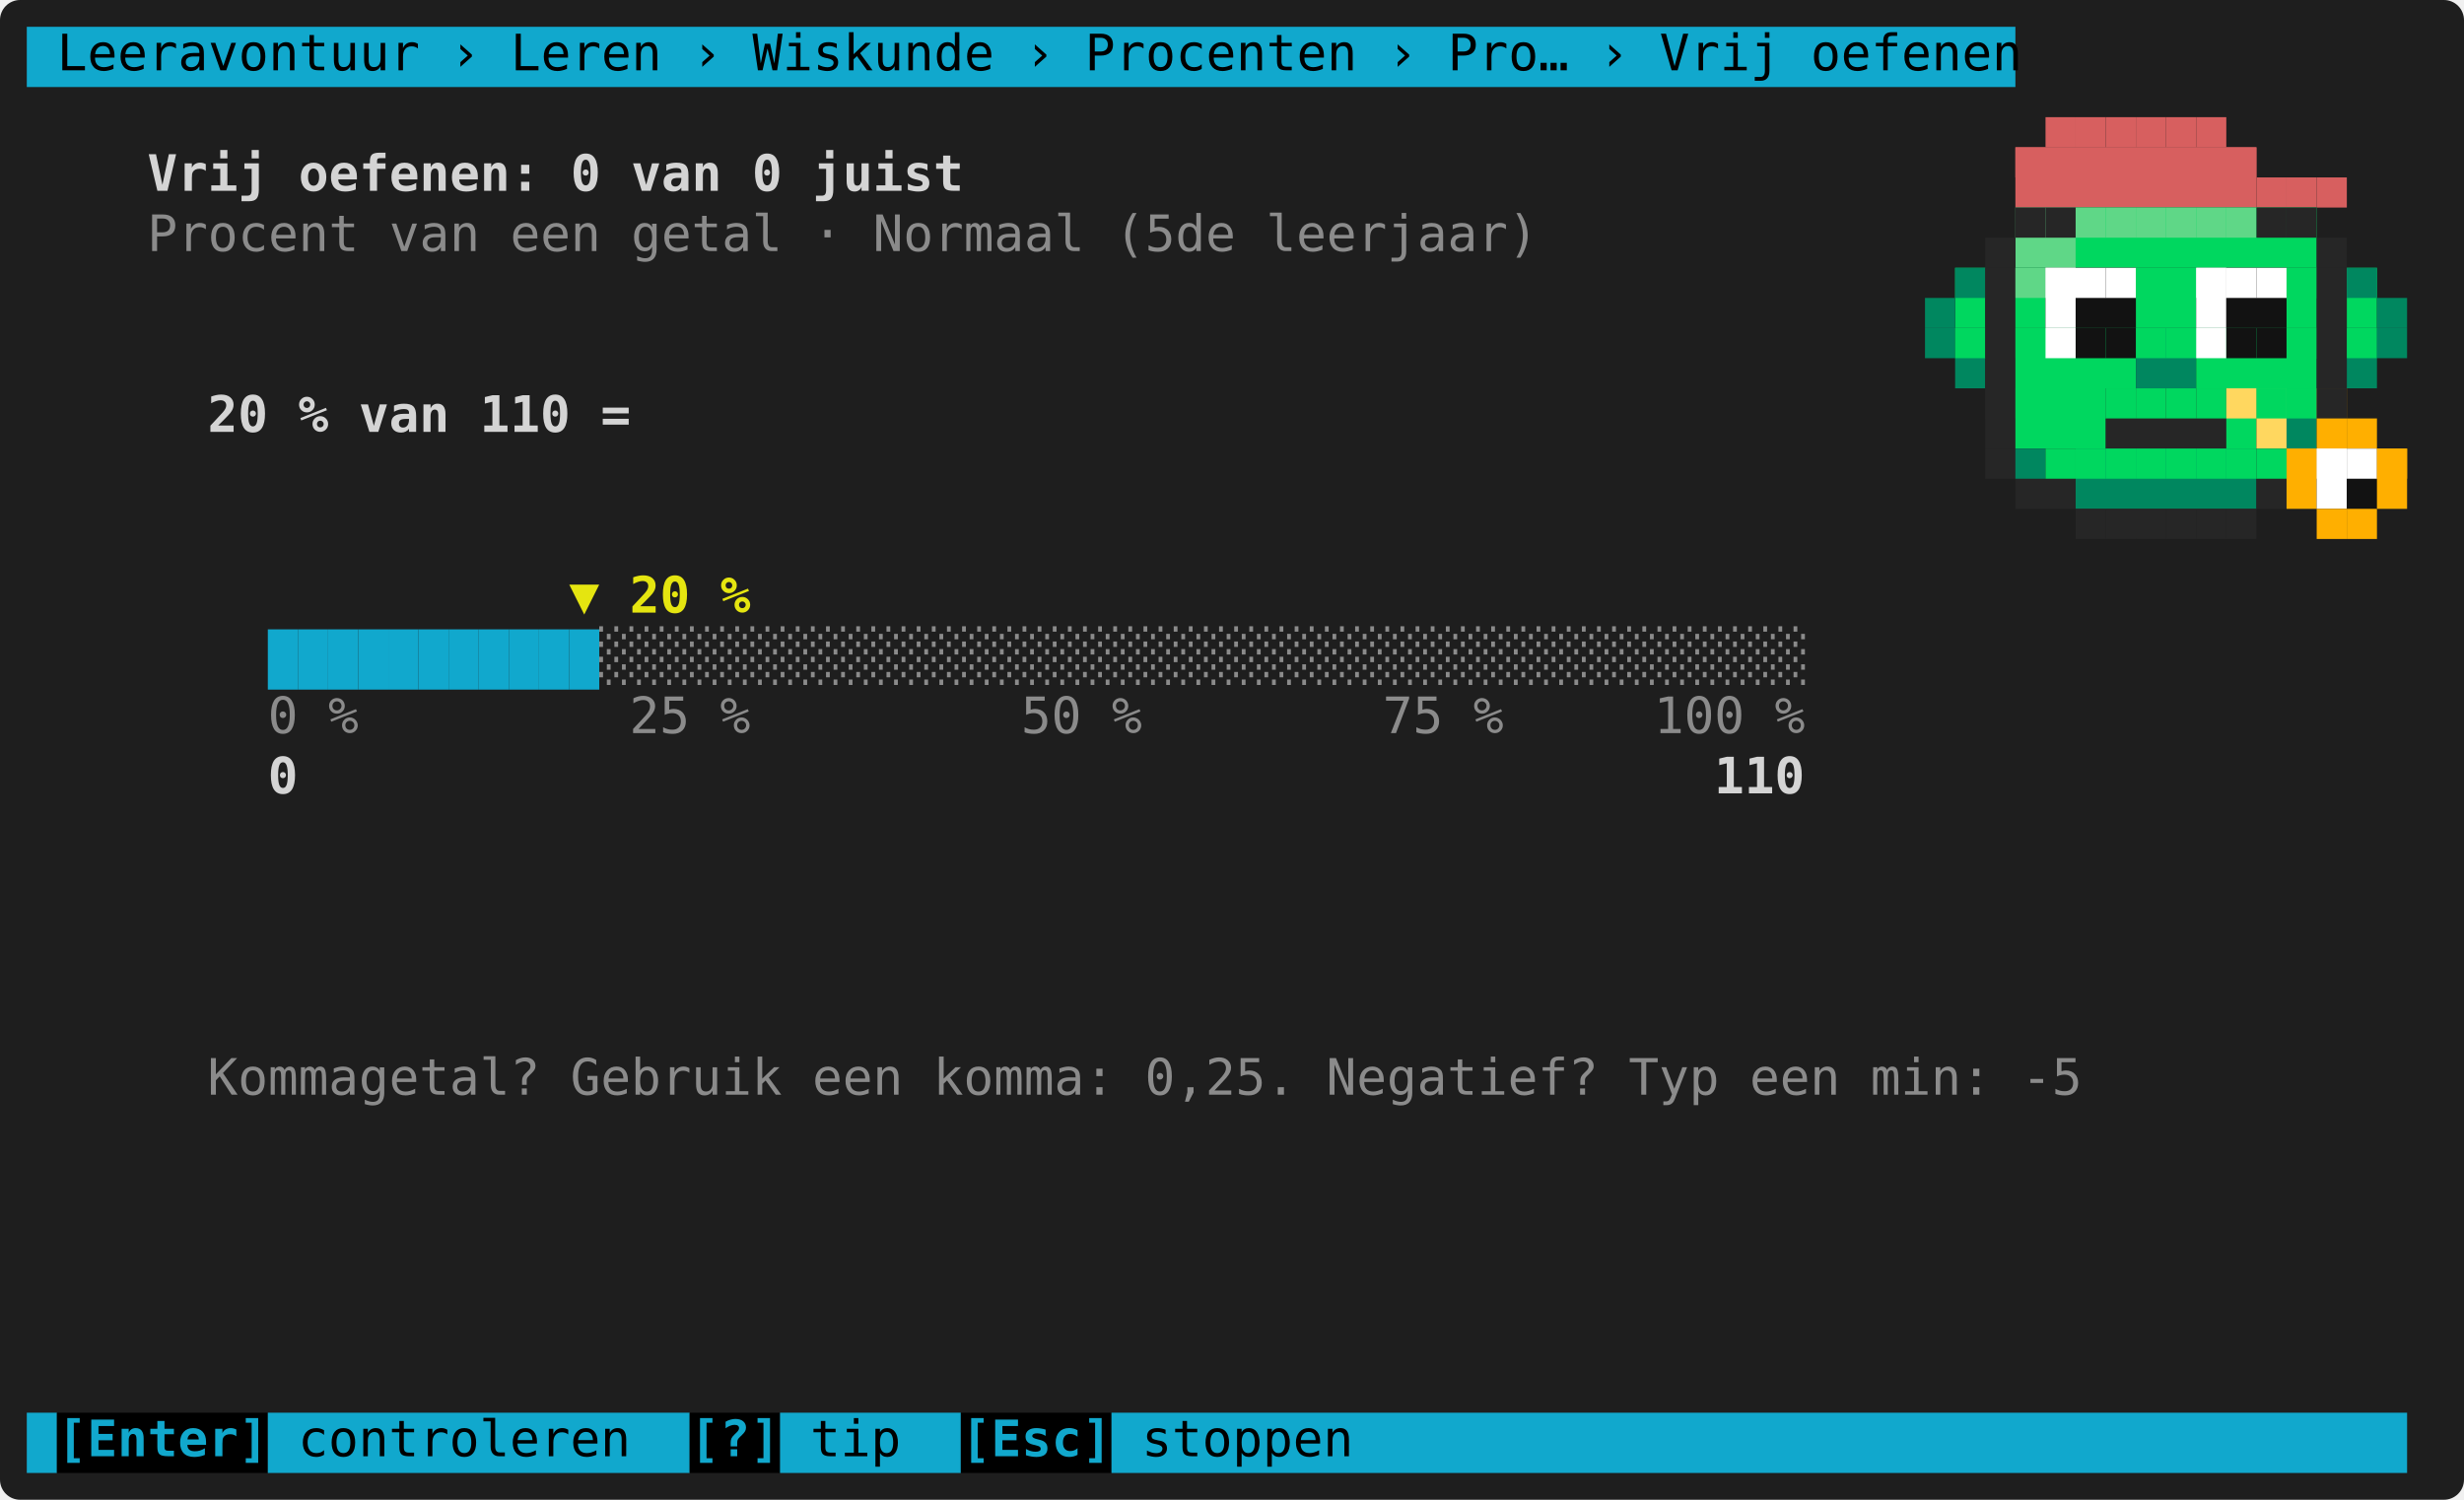
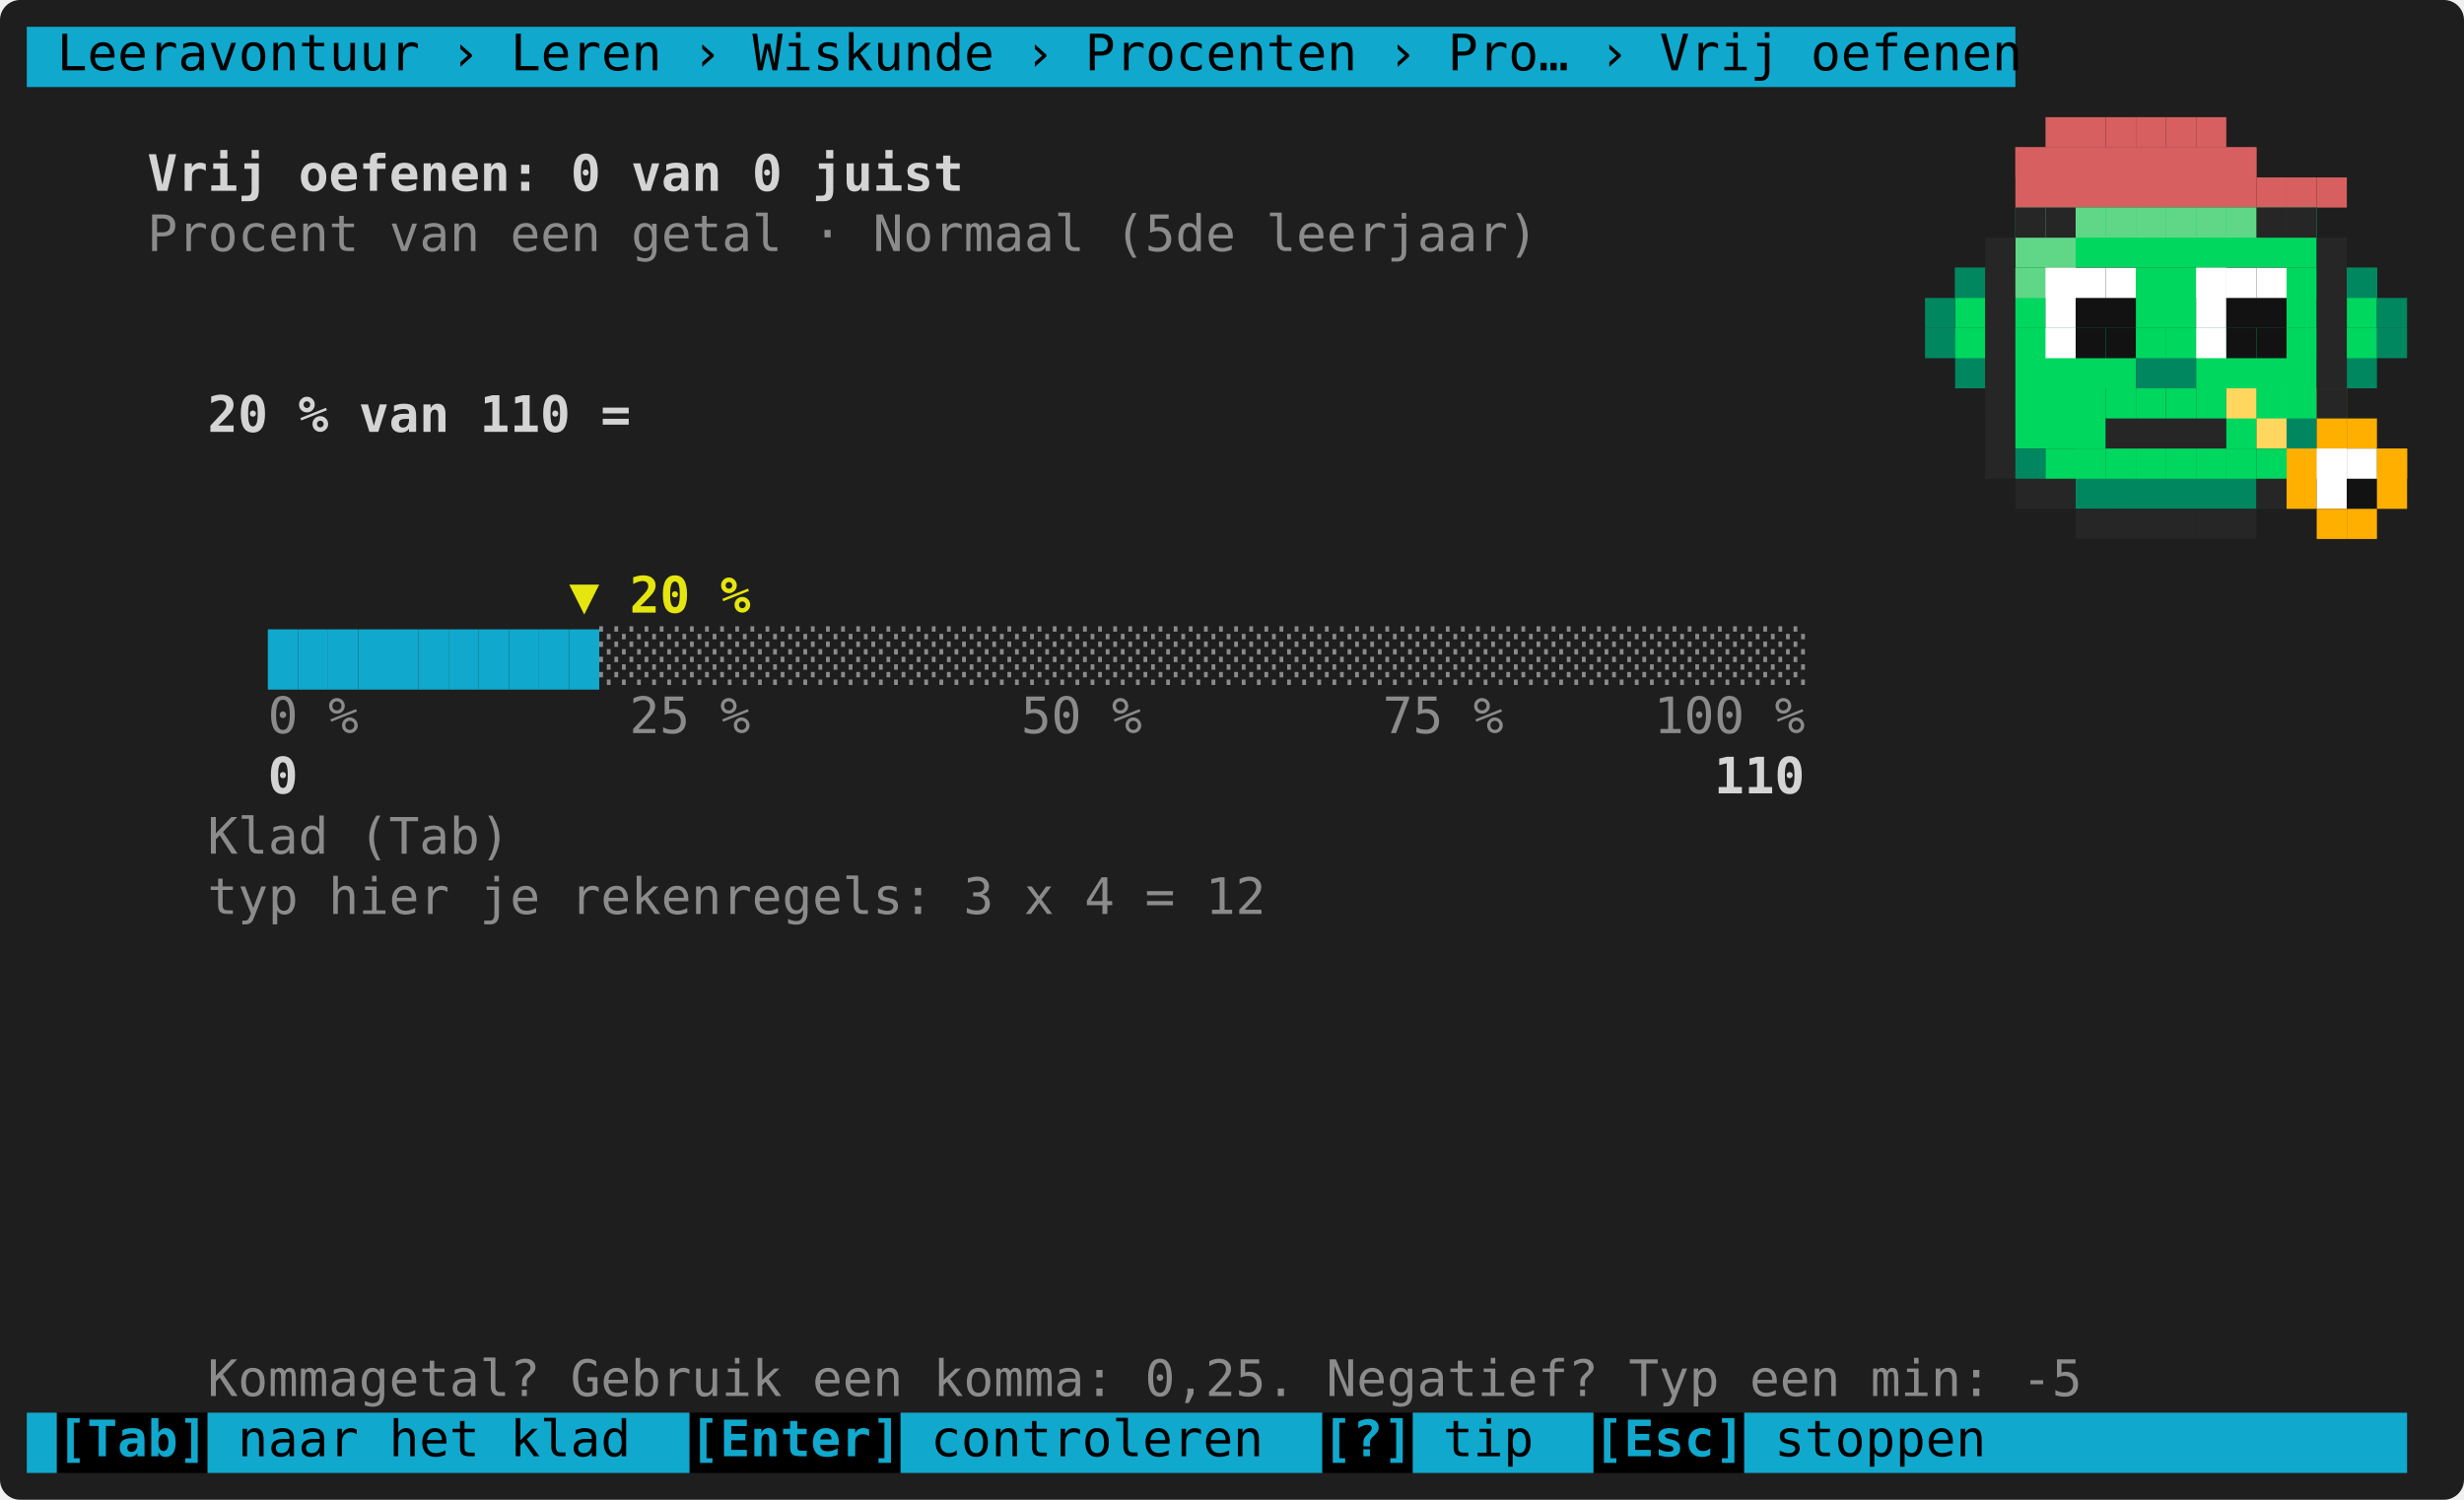
<svg xmlns="http://www.w3.org/2000/svg" width="736" height="448" viewBox="0 0 736 448" role="img" aria-label="Procent van een getal, met de procentstrook">
  <rect width="736" height="448" rx="6" fill="#1e1e1e" />
  <g font-family="DejaVu Sans Mono, Menlo, Consolas, monospace" font-size="15">
    <rect x="8" y="8" width="594" height="18" fill="#11a8cd" />
    <text x="8" y="21" textLength="594" lengthAdjust="spacingAndGlyphs" xml:space="preserve" fill="#000000"> Leeravontuur › Leren › Wiskunde › Procenten › Pro… › Vrij oefenen</text>
    <rect x="611" y="35" width="9" height="9" fill="#d75f5f" />
    <rect x="620" y="35" width="9" height="9" fill="#d75f5f" />
    <rect x="629" y="35" width="9" height="9" fill="#d75f5f" />
    <rect x="638" y="35" width="9" height="9" fill="#d75f5f" />
    <rect x="647" y="35" width="9" height="9" fill="#d75f5f" />
    <rect x="656" y="35" width="9" height="9" fill="#d75f5f" />
    <rect x="602" y="44" width="72" height="18" fill="#d75f5f" />
    <rect x="602" y="44" width="9" height="9" fill="#d75f5f" />
    <rect x="611" y="44" width="9" height="9" fill="#d75f5f" />
    <rect x="620" y="44" width="9" height="9" fill="#d75f5f" />
    <rect x="629" y="44" width="9" height="9" fill="#d75f5f" />
    <rect x="638" y="44" width="9" height="9" fill="#d75f5f" />
    <rect x="647" y="44" width="9" height="9" fill="#d75f5f" />
    <rect x="656" y="44" width="9" height="9" fill="#d75f5f" />
    <rect x="665" y="44" width="9" height="9" fill="#d75f5f" />
    <rect x="674" y="53" width="9" height="9" fill="#d75f5f" />
    <rect x="683" y="53" width="9" height="9" fill="#d75f5f" />
    <rect x="692" y="53" width="9" height="9" fill="#d75f5f" />
    <text x="44" y="57" textLength="243" lengthAdjust="spacingAndGlyphs" xml:space="preserve" fill="#d4d4d4" font-weight="bold">Vrij oefenen: 0 van 0 juist</text>
    <rect x="602" y="62" width="18" height="18" fill="#5fd787" />
    <rect x="620" y="62" width="72" height="18" fill="#00d75f" />
    <rect x="593" y="71" width="9" height="9" fill="#262626" />
    <rect x="602" y="62" width="9" height="9" fill="#262626" />
    <rect x="611" y="62" width="9" height="9" fill="#262626" />
    <rect x="620" y="62" width="9" height="9" fill="#5fd787" />
    <rect x="629" y="62" width="9" height="9" fill="#5fd787" />
    <rect x="638" y="62" width="9" height="9" fill="#5fd787" />
    <rect x="647" y="62" width="9" height="9" fill="#5fd787" />
    <rect x="656" y="62" width="9" height="9" fill="#5fd787" />
    <rect x="665" y="62" width="9" height="9" fill="#5fd787" />
    <rect x="674" y="62" width="9" height="9" fill="#262626" />
    <rect x="683" y="62" width="9" height="9" fill="#262626" />
    <rect x="692" y="71" width="9" height="9" fill="#262626" />
    <text x="44" y="75" textLength="414" lengthAdjust="spacingAndGlyphs" xml:space="preserve" fill="#d4d4d4" opacity="0.6">Procent van een getal · Normaal (5de leerjaar)</text>
    <rect x="584" y="80" width="9" height="18" fill="#00d75f" />
    <rect x="593" y="80" width="9" height="18" fill="#262626" />
    <rect x="602" y="80" width="9" height="18" fill="#00d75f" />
    <rect x="611" y="80" width="9" height="18" fill="#ffffff" />
    <rect x="620" y="80" width="18" height="18" fill="#121212" />
    <rect x="638" y="80" width="18" height="18" fill="#00d75f" />
    <rect x="656" y="80" width="9" height="18" fill="#ffffff" />
    <rect x="665" y="80" width="18" height="18" fill="#121212" />
    <rect x="683" y="80" width="9" height="18" fill="#00d75f" />
    <rect x="692" y="80" width="9" height="18" fill="#262626" />
    <rect x="701" y="80" width="9" height="18" fill="#00d75f" />
    <rect x="575" y="89" width="9" height="9" fill="#00875f" />
    <rect x="584" y="80" width="9" height="9" fill="#00875f" />
    <rect x="593" y="80" width="9" height="9" fill="#262626" />
    <rect x="602" y="80" width="9" height="9" fill="#5fd787" />
    <rect x="611" y="80" width="9" height="9" fill="#ffffff" />
    <rect x="620" y="80" width="9" height="9" fill="#ffffff" />
    <rect x="629" y="80" width="9" height="9" fill="#ffffff" />
    <rect x="638" y="80" width="9" height="9" fill="#00d75f" />
    <rect x="647" y="80" width="9" height="9" fill="#00d75f" />
    <rect x="656" y="80" width="9" height="9" fill="#ffffff" />
    <rect x="665" y="80" width="9" height="9" fill="#ffffff" />
    <rect x="674" y="80" width="9" height="9" fill="#ffffff" />
    <rect x="683" y="80" width="9" height="9" fill="#00d75f" />
    <rect x="692" y="80" width="9" height="9" fill="#262626" />
    <rect x="701" y="80" width="9" height="9" fill="#00875f" />
    <rect x="710" y="89" width="9" height="9" fill="#00875f" />
    <rect x="584" y="98" width="9" height="18" fill="#00875f" />
    <rect x="593" y="98" width="9" height="18" fill="#262626" />
    <rect x="602" y="98" width="36" height="18" fill="#00d75f" />
    <rect x="638" y="98" width="18" height="18" fill="#00875f" />
    <rect x="656" y="98" width="36" height="18" fill="#00d75f" />
    <rect x="692" y="98" width="9" height="18" fill="#262626" />
    <rect x="701" y="98" width="9" height="18" fill="#00875f" />
    <rect x="575" y="98" width="9" height="9" fill="#00875f" />
    <rect x="584" y="98" width="9" height="9" fill="#00d75f" />
    <rect x="593" y="98" width="9" height="9" fill="#262626" />
    <rect x="602" y="98" width="9" height="9" fill="#00d75f" />
    <rect x="611" y="98" width="9" height="9" fill="#ffffff" />
    <rect x="620" y="98" width="9" height="9" fill="#121212" />
    <rect x="629" y="98" width="9" height="9" fill="#121212" />
    <rect x="638" y="98" width="9" height="9" fill="#00d75f" />
    <rect x="647" y="98" width="9" height="9" fill="#00d75f" />
    <rect x="656" y="98" width="9" height="9" fill="#ffffff" />
    <rect x="665" y="98" width="9" height="9" fill="#121212" />
    <rect x="674" y="98" width="9" height="9" fill="#121212" />
    <rect x="683" y="98" width="9" height="9" fill="#00d75f" />
    <rect x="692" y="98" width="9" height="9" fill="#262626" />
    <rect x="701" y="98" width="9" height="9" fill="#00d75f" />
    <rect x="710" y="98" width="9" height="9" fill="#00875f" />
    <rect x="593" y="116" width="9" height="18" fill="#262626" />
    <rect x="602" y="116" width="27" height="18" fill="#00d75f" />
    <rect x="629" y="116" width="36" height="18" fill="#262626" />
    <rect x="665" y="116" width="9" height="18" fill="#00d75f" />
    <rect x="674" y="116" width="9" height="18" fill="#ffd75f" />
    <rect x="683" y="116" width="9" height="18" fill="#00875f" />
    <rect x="692" y="116" width="9" height="18" fill="#ffaf00" />
    <rect x="593" y="116" width="9" height="9" fill="#262626" />
    <rect x="602" y="116" width="9" height="9" fill="#00d75f" />
    <rect x="611" y="116" width="9" height="9" fill="#00d75f" />
    <rect x="620" y="116" width="9" height="9" fill="#00d75f" />
    <rect x="629" y="116" width="9" height="9" fill="#00d75f" />
    <rect x="638" y="116" width="9" height="9" fill="#00d75f" />
    <rect x="647" y="116" width="9" height="9" fill="#00d75f" />
    <rect x="656" y="116" width="9" height="9" fill="#00d75f" />
    <rect x="665" y="116" width="9" height="9" fill="#ffd75f" />
    <rect x="674" y="116" width="9" height="9" fill="#00d75f" />
    <rect x="683" y="116" width="9" height="9" fill="#00d75f" />
    <rect x="692" y="116" width="9" height="9" fill="#262626" />
    <rect x="701" y="125" width="9" height="9" fill="#ffaf00" />
    <text x="62" y="129" textLength="144" lengthAdjust="spacingAndGlyphs" xml:space="preserve" fill="#d4d4d4" font-weight="bold">20 % van 110 =  </text>
    <rect x="602" y="134" width="18" height="18" fill="#262626" />
    <rect x="620" y="134" width="54" height="18" fill="#00875f" />
    <rect x="674" y="134" width="9" height="18" fill="#262626" />
    <rect x="683" y="134" width="9" height="18" fill="#ffaf00" />
    <rect x="692" y="134" width="9" height="18" fill="#ffffff" />
    <rect x="701" y="134" width="9" height="18" fill="#121212" />
    <rect x="710" y="134" width="9" height="18" fill="#ffaf00" />
    <rect x="593" y="134" width="9" height="9" fill="#262626" />
    <rect x="602" y="134" width="9" height="9" fill="#00875f" />
    <rect x="611" y="134" width="9" height="9" fill="#00d75f" />
    <rect x="620" y="134" width="9" height="9" fill="#00d75f" />
    <rect x="629" y="134" width="9" height="9" fill="#00d75f" />
    <rect x="638" y="134" width="9" height="9" fill="#00d75f" />
    <rect x="647" y="134" width="9" height="9" fill="#00d75f" />
    <rect x="656" y="134" width="9" height="9" fill="#00d75f" />
    <rect x="665" y="134" width="9" height="9" fill="#00d75f" />
    <rect x="674" y="134" width="9" height="9" fill="#00d75f" />
    <rect x="683" y="134" width="9" height="9" fill="#ffaf00" />
    <rect x="692" y="134" width="9" height="9" fill="#ffffff" />
    <rect x="701" y="134" width="9" height="9" fill="#ffffff" />
    <rect x="710" y="134" width="9" height="9" fill="#ffaf00" />
    <rect x="620" y="152" width="9" height="9" fill="#262626" />
    <rect x="629" y="152" width="9" height="9" fill="#262626" />
    <rect x="638" y="152" width="9" height="9" fill="#262626" />
    <rect x="647" y="152" width="9" height="9" fill="#262626" />
    <rect x="656" y="152" width="9" height="9" fill="#262626" />
    <rect x="665" y="152" width="9" height="9" fill="#262626" />
    <rect x="692" y="152" width="9" height="9" fill="#ffaf00" />
    <rect x="701" y="152" width="9" height="9" fill="#ffaf00" />
    <text x="170" y="183" textLength="54" lengthAdjust="spacingAndGlyphs" xml:space="preserve" fill="#e5e510" font-weight="bold">▼ 20 %</text>
    <rect x="80" y="188" width="9" height="18" fill="#11a8cd" />
    <rect x="89" y="188" width="9" height="18" fill="#11a8cd" />
    <rect x="98" y="188" width="9" height="18" fill="#11a8cd" />
    <rect x="107" y="188" width="9" height="18" fill="#11a8cd" />
    <rect x="116" y="188" width="9" height="18" fill="#11a8cd" />
    <rect x="125" y="188" width="9" height="18" fill="#11a8cd" />
    <rect x="134" y="188" width="9" height="18" fill="#11a8cd" />
    <rect x="143" y="188" width="9" height="18" fill="#11a8cd" />
    <rect x="152" y="188" width="9" height="18" fill="#11a8cd" />
    <rect x="161" y="188" width="9" height="18" fill="#11a8cd" />
    <rect x="170" y="188" width="9" height="18" fill="#11a8cd" />
    <text x="179" y="201" textLength="360" lengthAdjust="spacingAndGlyphs" xml:space="preserve" fill="#d4d4d4" opacity="0.6">░░░░░░░░░░░░░░░░░░░░░░░░░░░░░░░░░░░░░░░░</text>
    <text x="80" y="219" textLength="27" lengthAdjust="spacingAndGlyphs" xml:space="preserve" fill="#d4d4d4" opacity="0.6">0 %</text>
    <text x="188" y="219" textLength="36" lengthAdjust="spacingAndGlyphs" xml:space="preserve" fill="#d4d4d4" opacity="0.6">25 %</text>
    <text x="305" y="219" textLength="36" lengthAdjust="spacingAndGlyphs" xml:space="preserve" fill="#d4d4d4" opacity="0.6">50 %</text>
    <text x="413" y="219" textLength="36" lengthAdjust="spacingAndGlyphs" xml:space="preserve" fill="#d4d4d4" opacity="0.6">75 %</text>
    <text x="494" y="219" textLength="45" lengthAdjust="spacingAndGlyphs" xml:space="preserve" fill="#d4d4d4" opacity="0.6">100 %</text>
    <text x="80" y="237" textLength="9" lengthAdjust="spacingAndGlyphs" xml:space="preserve" fill="#d4d4d4" font-weight="bold">0</text>
    <text x="512" y="237" textLength="27" lengthAdjust="spacingAndGlyphs" xml:space="preserve" fill="#d4d4d4" font-weight="bold">110</text>
-     <text x="62" y="327" textLength="558" lengthAdjust="spacingAndGlyphs" xml:space="preserve" fill="#d4d4d4" opacity="0.6">Kommagetal? Gebruik een komma: 0,25. Negatief? Typ een min: -5</text>
+     <text x="62" y="255" textLength="90" lengthAdjust="spacingAndGlyphs" xml:space="preserve" fill="#d4d4d4" opacity="0.6">Klad (Tab)</text>
+     <text x="62" y="273" textLength="315" lengthAdjust="spacingAndGlyphs" xml:space="preserve" fill="#d4d4d4" opacity="0.6">typ hier je rekenregels: 3 x 4 = 12</text>
+     <text x="62" y="417" textLength="558" lengthAdjust="spacingAndGlyphs" xml:space="preserve" fill="#d4d4d4" opacity="0.6">Kommagetal? Gebruik een komma: 0,25. Negatief? Typ een min: -5</text>
    <rect x="8" y="422" width="9" height="18" fill="#11a8cd" />
-     <rect x="17" y="422" width="63" height="18" fill="#000000" />
-     <rect x="80" y="422" width="126" height="18" fill="#11a8cd" />
-     <rect x="206" y="422" width="27" height="18" fill="#000000" />
-     <rect x="233" y="422" width="54" height="18" fill="#11a8cd" />
-     <rect x="287" y="422" width="45" height="18" fill="#000000" />
-     <rect x="332" y="422" width="387" height="18" fill="#11a8cd" />
-     <text x="17" y="435" textLength="63" lengthAdjust="spacingAndGlyphs" xml:space="preserve" fill="#11a8cd" font-weight="bold">[Enter]</text>
-     <text x="80" y="435" textLength="126" lengthAdjust="spacingAndGlyphs" xml:space="preserve" fill="#000000"> controleren  </text>
-     <text x="206" y="435" textLength="27" lengthAdjust="spacingAndGlyphs" xml:space="preserve" fill="#11a8cd" font-weight="bold">[?]</text>
-     <text x="233" y="435" textLength="54" lengthAdjust="spacingAndGlyphs" xml:space="preserve" fill="#000000"> tip  </text>
-     <text x="287" y="435" textLength="45" lengthAdjust="spacingAndGlyphs" xml:space="preserve" fill="#11a8cd" font-weight="bold">[Esc]</text>
-     <text x="332" y="435" textLength="387" lengthAdjust="spacingAndGlyphs" xml:space="preserve" fill="#000000"> stoppen                                   </text>
+     <rect x="17" y="422" width="45" height="18" fill="#000000" />
+     <rect x="62" y="422" width="144" height="18" fill="#11a8cd" />
+     <rect x="206" y="422" width="63" height="18" fill="#000000" />
+     <rect x="269" y="422" width="126" height="18" fill="#11a8cd" />
+     <rect x="395" y="422" width="27" height="18" fill="#000000" />
+     <rect x="422" y="422" width="54" height="18" fill="#11a8cd" />
+     <rect x="476" y="422" width="45" height="18" fill="#000000" />
+     <rect x="521" y="422" width="198" height="18" fill="#11a8cd" />
+     <text x="17" y="435" textLength="45" lengthAdjust="spacingAndGlyphs" xml:space="preserve" fill="#11a8cd" font-weight="bold">[Tab]</text>
+     <text x="62" y="435" textLength="144" lengthAdjust="spacingAndGlyphs" xml:space="preserve" fill="#000000"> naar het klad  </text>
+     <text x="206" y="435" textLength="63" lengthAdjust="spacingAndGlyphs" xml:space="preserve" fill="#11a8cd" font-weight="bold">[Enter]</text>
+     <text x="269" y="435" textLength="126" lengthAdjust="spacingAndGlyphs" xml:space="preserve" fill="#000000"> controleren  </text>
+     <text x="395" y="435" textLength="27" lengthAdjust="spacingAndGlyphs" xml:space="preserve" fill="#11a8cd" font-weight="bold">[?]</text>
+     <text x="422" y="435" textLength="54" lengthAdjust="spacingAndGlyphs" xml:space="preserve" fill="#000000"> tip  </text>
+     <text x="476" y="435" textLength="45" lengthAdjust="spacingAndGlyphs" xml:space="preserve" fill="#11a8cd" font-weight="bold">[Esc]</text>
+     <text x="521" y="435" textLength="198" lengthAdjust="spacingAndGlyphs" xml:space="preserve" fill="#000000"> stoppen              </text>
  </g>
</svg>
